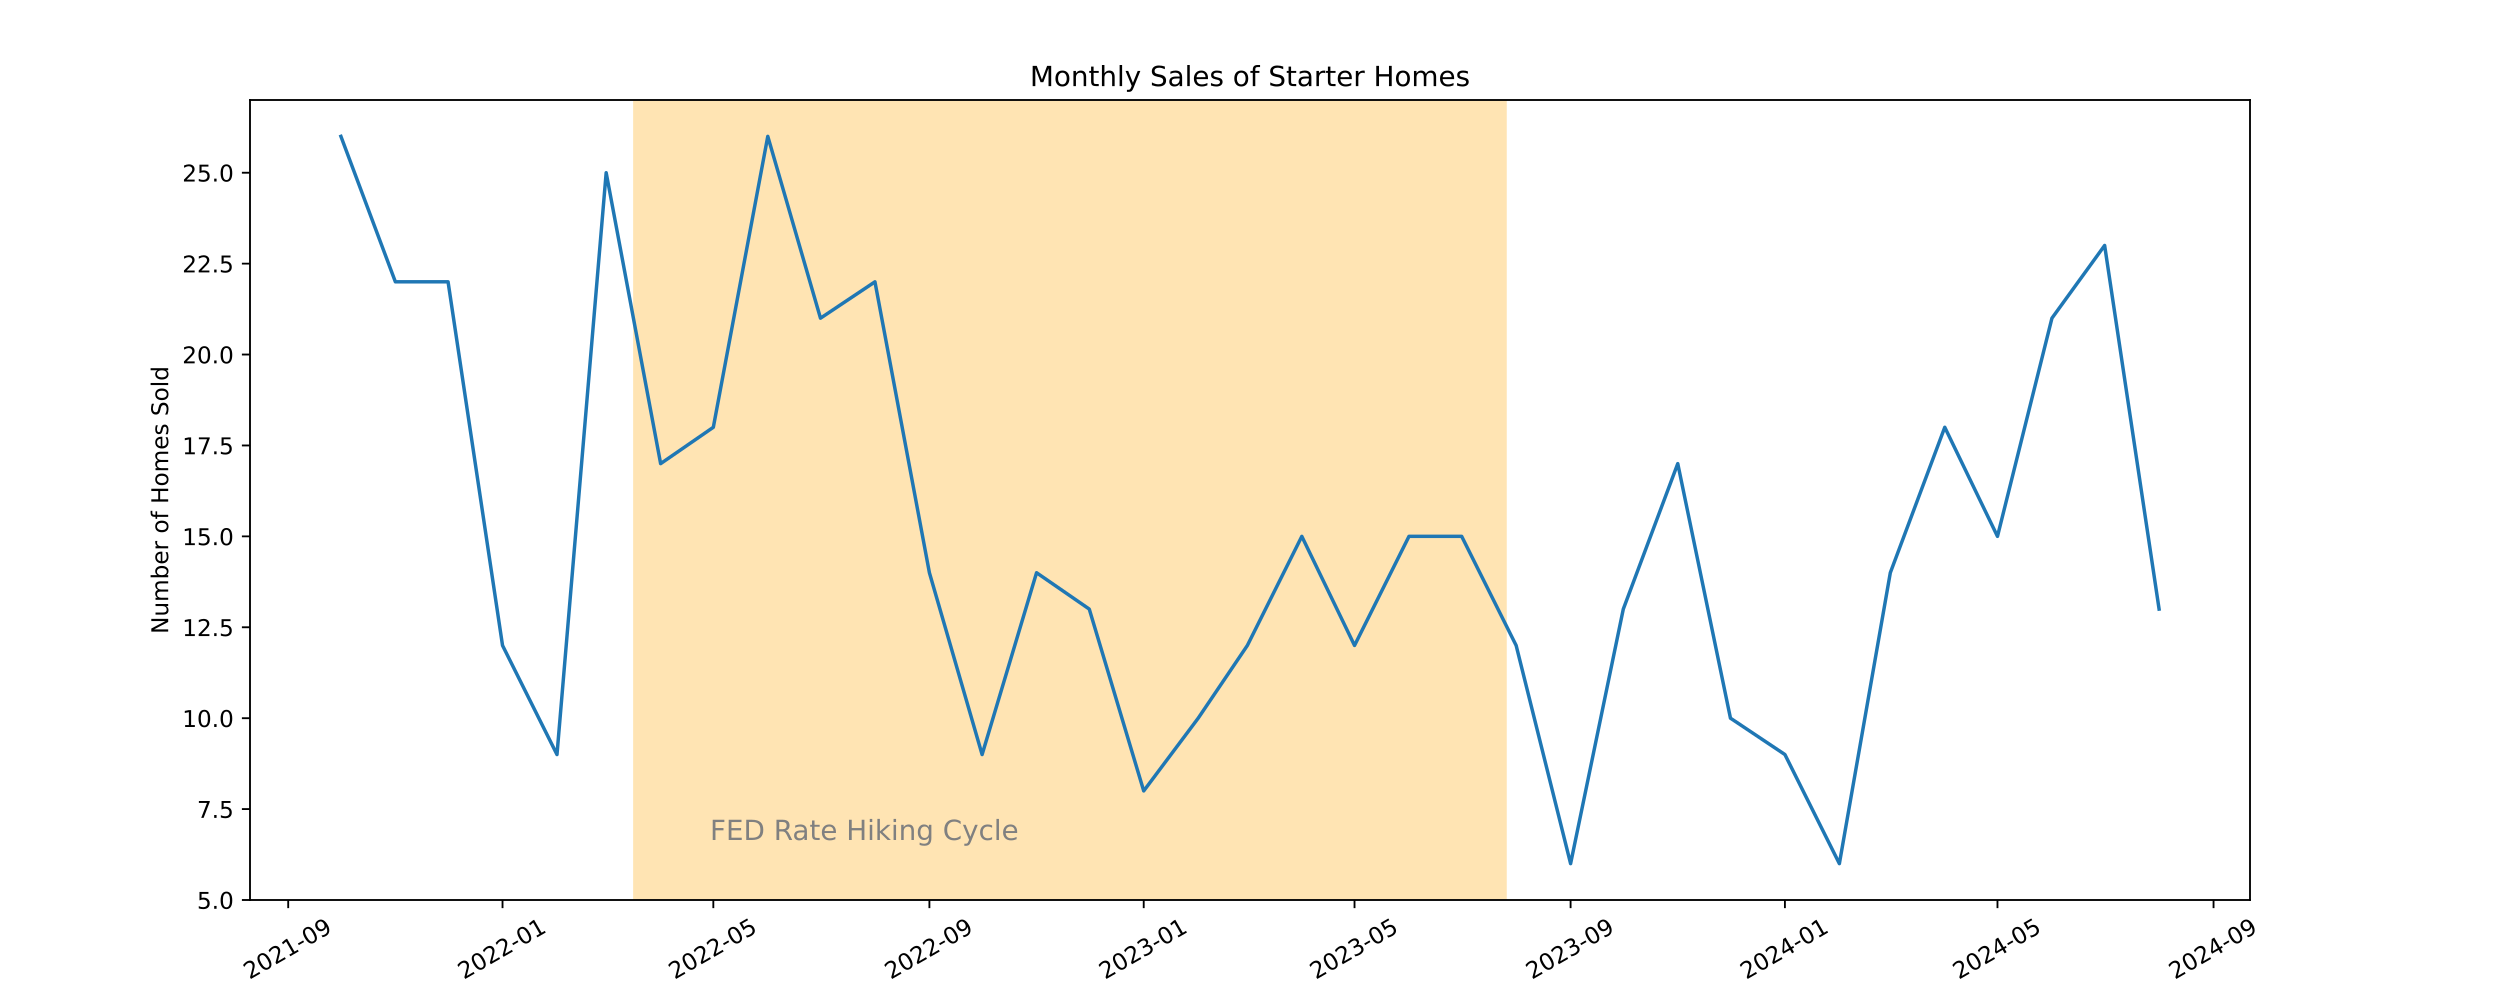
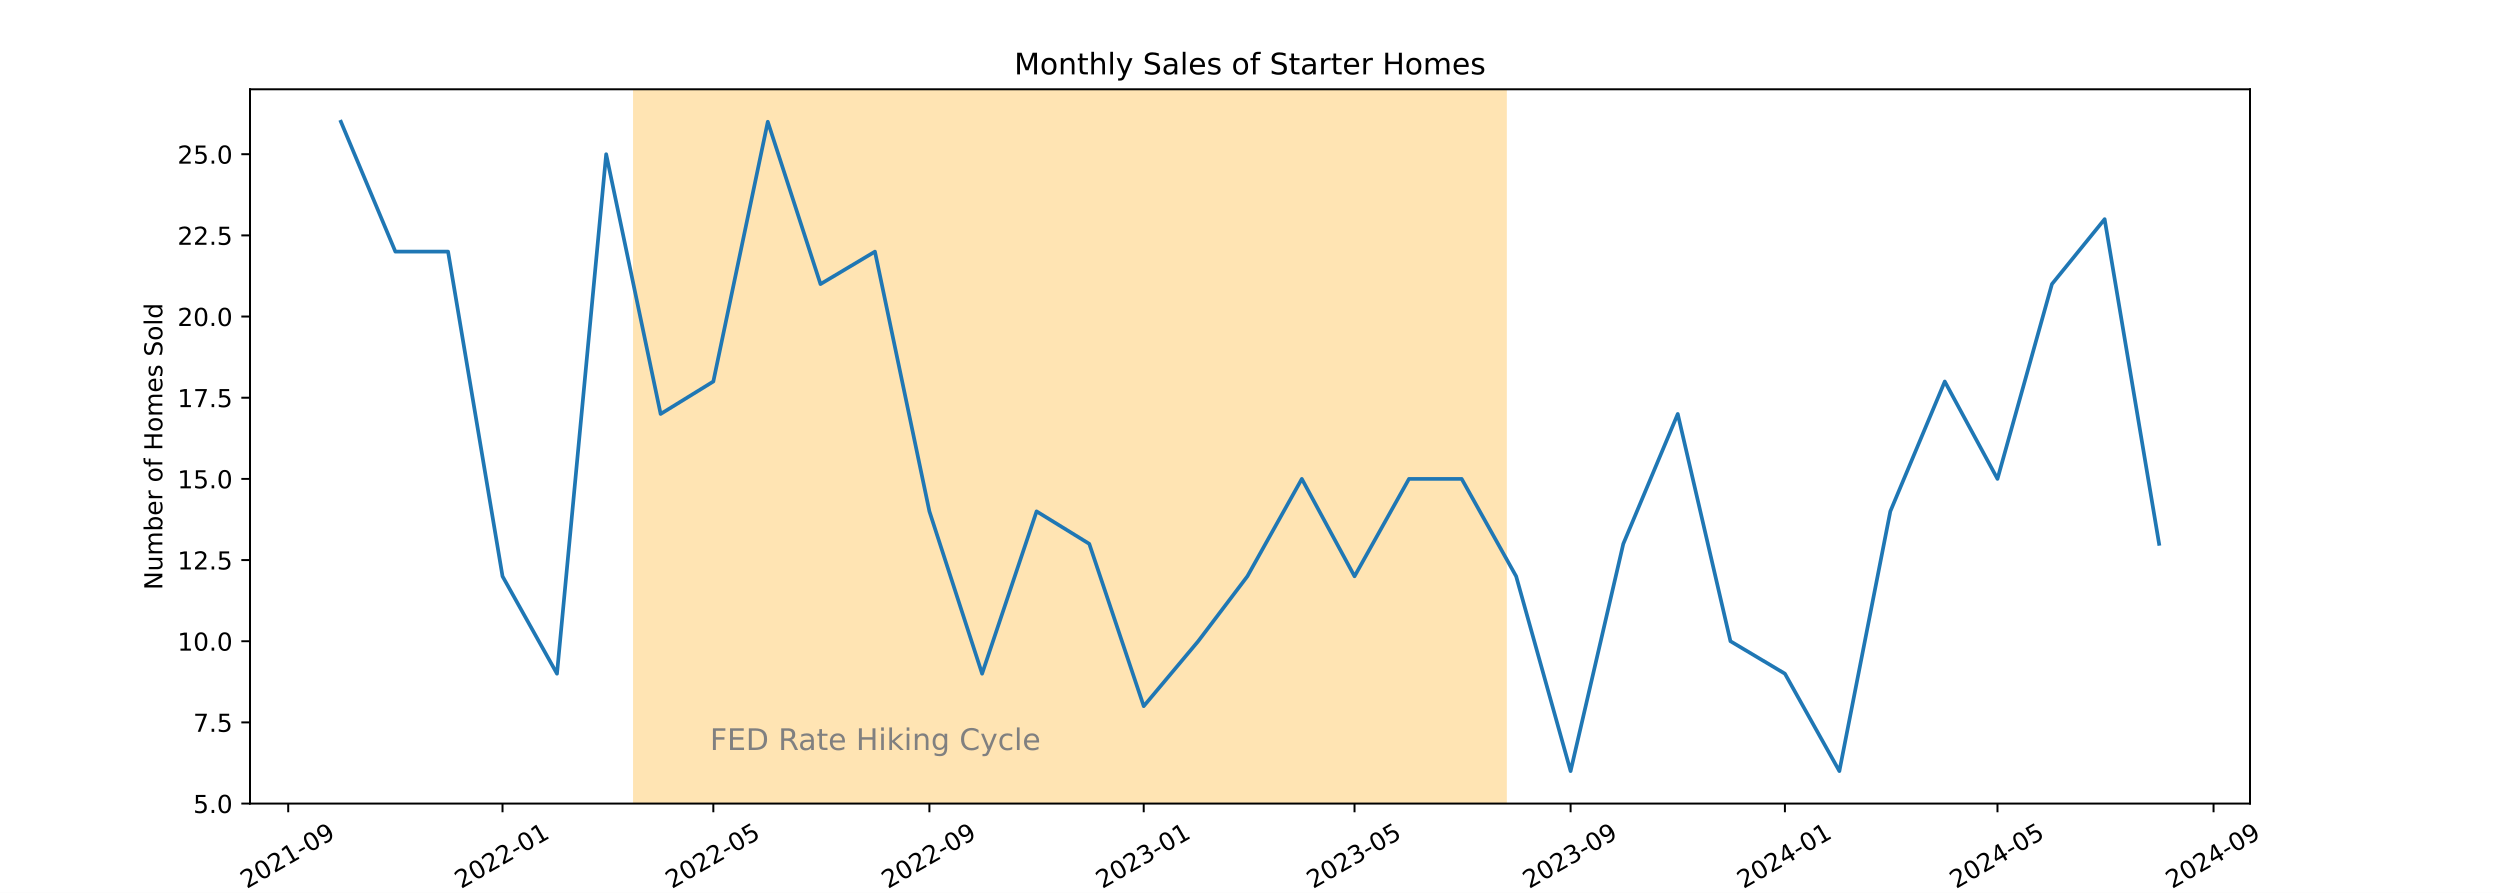
- <svg xmlns="http://www.w3.org/2000/svg" xmlns:xlink="http://www.w3.org/1999/xlink" width="1080pt" height="432pt" viewBox="0 0 1080 432" version="1.1">
+ <svg xmlns="http://www.w3.org/2000/svg" xmlns:xlink="http://www.w3.org/1999/xlink" width="1008pt" height="360pt" viewBox="0 0 1008 360" version="1.1">
  <defs>
    <style type="text/css">*{stroke-linejoin: round; stroke-linecap: butt}</style>
  </defs>
  <g id="figure_1">
    <g id="patch_1">
-       <path d="M 0 432  L 1080 432  L 1080 0  L 0 0  z " style="fill: #ffffff" />
+       <path d="M 0 360  L 1008 360  L 1008 0  L 0 0  z " style="fill: #ffffff" />
    </g>
    <g id="axes_1">
      <g id="patch_2">
-         <path d="M 108 388.8  L 972 388.8  L 972 43.2  L 108 43.2  z " style="fill: #ffffff" />
+         <path d="M 100.8 324  L 907.2 324  L 907.2 36  L 100.8 36  z " style="fill: #ffffff" />
      </g>
      <g id="PolyCollection_1" />
      <g id="patch_3">
-         <path d="M 274.008 388.8  L 274.008 43.2  L 650.419 43.2  L 650.419 388.8  z " clip-path="url(#p0e620a209b)" style="fill: #ffa500; opacity: 0.3; stroke: #ffa500; stroke-linejoin: miter" />
+         <path d="M 255.741 324  L 255.741 36  L 607.058 36  L 607.058 324  z " clip-path="url(#pe6e4d10401)" style="fill: #ffa500; opacity: 0.3; stroke: #ffa500; stroke-linejoin: miter" />
      </g>
      <g id="matplotlib.axis_1">
        <g id="xtick_1">
          <g id="line2d_1">
            <defs>
-               <path id="mff86402c52" d="M 0 0  L 0 3.5  " style="stroke: #000000; stroke-width: 0.8" />
+               <path id="m9766811fde" d="M 0 0  L 0 3.5  " style="stroke: #000000; stroke-width: 0.8" />
            </defs>
            <g>
-               <use xlink:href="#mff86402c52" x="124.506" y="388.8" style="stroke: #000000; stroke-width: 0.8" />
+               <use xlink:href="#m9766811fde" x="116.206" y="324" style="stroke: #000000; stroke-width: 0.8" />
            </g>
          </g>
          <g id="text_1">
-             <g transform="translate(107.7931 423.2718) rotate(-30) scale(0.1 -0.1)">
+             <g transform="translate(99.49273 358.4718) rotate(-30) scale(0.1 -0.1)">
              <defs>
                <path id="DejaVuSans-32" d="M 1228 531  L 3431 531  L 3431 0  L 469 0  L 469 531  Q 828 903 1448 1529  Q 2069 2156 2228 2338  Q 2531 2678 2651 2914  Q 2772 3150 2772 3378  Q 2772 3750 2511 3984  Q 2250 4219 1831 4219  Q 1534 4219 1204 4116  Q 875 4013 500 3803  L 500 4441  Q 881 4594 1212 4672  Q 1544 4750 1819 4750  Q 2544 4750 2975 4387  Q 3406 4025 3406 3419  Q 3406 3131 3298 2873  Q 3191 2616 2906 2266  Q 2828 2175 2409 1742  Q 1991 1309 1228 531  z " transform="scale(0.015625)" />
                <path id="DejaVuSans-30" d="M 2034 4250  Q 1547 4250 1301 3770  Q 1056 3291 1056 2328  Q 1056 1369 1301 889  Q 1547 409 2034 409  Q 2525 409 2770 889  Q 3016 1369 3016 2328  Q 3016 3291 2770 3770  Q 2525 4250 2034 4250  z M 2034 4750  Q 2819 4750 3233 4129  Q 3647 3509 3647 2328  Q 3647 1150 3233 529  Q 2819 -91 2034 -91  Q 1250 -91 836 529  Q 422 1150 422 2328  Q 422 3509 836 4129  Q 1250 4750 2034 4750  z " transform="scale(0.015625)" />
                <path id="DejaVuSans-31" d="M 794 531  L 1825 531  L 1825 4091  L 703 3866  L 703 4441  L 1819 4666  L 2450 4666  L 2450 531  L 3481 531  L 3481 0  L 794 0  L 794 531  z " transform="scale(0.015625)" />
                <path id="DejaVuSans-2d" d="M 313 2009  L 1997 2009  L 1997 1497  L 313 1497  L 313 2009  z " transform="scale(0.015625)" />
                <path id="DejaVuSans-39" d="M 703 97  L 703 672  Q 941 559 1184 500  Q 1428 441 1663 441  Q 2288 441 2617 861  Q 2947 1281 2994 2138  Q 2813 1869 2534 1725  Q 2256 1581 1919 1581  Q 1219 1581 811 2004  Q 403 2428 403 3163  Q 403 3881 828 4315  Q 1253 4750 1959 4750  Q 2769 4750 3195 4129  Q 3622 3509 3622 2328  Q 3622 1225 3098 567  Q 2575 -91 1691 -91  Q 1453 -91 1209 -44  Q 966 3 703 97  z M 1959 2075  Q 2384 2075 2632 2365  Q 2881 2656 2881 3163  Q 2881 3666 2632 3958  Q 2384 4250 1959 4250  Q 1534 4250 1286 3958  Q 1038 3666 1038 3163  Q 1038 2656 1286 2365  Q 1534 2075 1959 2075  z " transform="scale(0.015625)" />
              </defs>
              <use xlink:href="#DejaVuSans-32" />
              <use xlink:href="#DejaVuSans-30" x="63.623" />
              <use xlink:href="#DejaVuSans-32" x="127.246" />
              <use xlink:href="#DejaVuSans-31" x="190.869" />
              <use xlink:href="#DejaVuSans-2d" x="254.492" />
              <use xlink:href="#DejaVuSans-30" x="290.576" />
              <use xlink:href="#DejaVuSans-39" x="354.199" />
            </g>
          </g>
        </g>
        <g id="xtick_2">
          <g id="line2d_2">
            <g>
-               <use xlink:href="#mff86402c52" x="217.091" y="388.8" style="stroke: #000000; stroke-width: 0.8" />
+               <use xlink:href="#m9766811fde" x="202.618" y="324" style="stroke: #000000; stroke-width: 0.8" />
            </g>
          </g>
          <g id="text_2">
-             <g transform="translate(200.3781 423.2718) rotate(-30) scale(0.1 -0.1)">
+             <g transform="translate(185.9054 358.4718) rotate(-30) scale(0.1 -0.1)">
              <use xlink:href="#DejaVuSans-32" />
              <use xlink:href="#DejaVuSans-30" x="63.623" />
              <use xlink:href="#DejaVuSans-32" x="127.246" />
              <use xlink:href="#DejaVuSans-32" x="190.869" />
              <use xlink:href="#DejaVuSans-2d" x="254.492" />
              <use xlink:href="#DejaVuSans-30" x="290.576" />
              <use xlink:href="#DejaVuSans-31" x="354.199" />
            </g>
          </g>
        </g>
        <g id="xtick_3">
          <g id="line2d_3">
            <g>
-               <use xlink:href="#mff86402c52" x="308.158" y="388.8" style="stroke: #000000; stroke-width: 0.8" />
+               <use xlink:href="#m9766811fde" x="287.614" y="324" style="stroke: #000000; stroke-width: 0.8" />
            </g>
          </g>
          <g id="text_3">
-             <g transform="translate(291.4453 423.2718) rotate(-30) scale(0.1 -0.1)">
+             <g transform="translate(270.9014 358.4718) rotate(-30) scale(0.1 -0.1)">
              <defs>
                <path id="DejaVuSans-35" d="M 691 4666  L 3169 4666  L 3169 4134  L 1269 4134  L 1269 2991  Q 1406 3038 1543 3061  Q 1681 3084 1819 3084  Q 2600 3084 3056 2656  Q 3513 2228 3513 1497  Q 3513 744 3044 326  Q 2575 -91 1722 -91  Q 1428 -91 1123 -41  Q 819 9 494 109  L 494 744  Q 775 591 1075 516  Q 1375 441 1709 441  Q 2250 441 2565 725  Q 2881 1009 2881 1497  Q 2881 1984 2565 2268  Q 2250 2553 1709 2553  Q 1456 2553 1204 2497  Q 953 2441 691 2322  L 691 4666  z " transform="scale(0.015625)" />
              </defs>
              <use xlink:href="#DejaVuSans-32" />
              <use xlink:href="#DejaVuSans-30" x="63.623" />
              <use xlink:href="#DejaVuSans-32" x="127.246" />
              <use xlink:href="#DejaVuSans-32" x="190.869" />
              <use xlink:href="#DejaVuSans-2d" x="254.492" />
              <use xlink:href="#DejaVuSans-30" x="290.576" />
              <use xlink:href="#DejaVuSans-35" x="354.199" />
            </g>
          </g>
        </g>
        <g id="xtick_4">
          <g id="line2d_4">
            <g>
-               <use xlink:href="#mff86402c52" x="401.502" y="388.8" style="stroke: #000000; stroke-width: 0.8" />
+               <use xlink:href="#m9766811fde" x="374.735" y="324" style="stroke: #000000; stroke-width: 0.8" />
            </g>
          </g>
          <g id="text_4">
-             <g transform="translate(384.7892 423.2718) rotate(-30) scale(0.1 -0.1)">
+             <g transform="translate(358.0224 358.4718) rotate(-30) scale(0.1 -0.1)">
              <use xlink:href="#DejaVuSans-32" />
              <use xlink:href="#DejaVuSans-30" x="63.623" />
              <use xlink:href="#DejaVuSans-32" x="127.246" />
              <use xlink:href="#DejaVuSans-32" x="190.869" />
              <use xlink:href="#DejaVuSans-2d" x="254.492" />
              <use xlink:href="#DejaVuSans-30" x="290.576" />
              <use xlink:href="#DejaVuSans-39" x="354.199" />
            </g>
          </g>
        </g>
        <g id="xtick_5">
          <g id="line2d_5">
            <g>
-               <use xlink:href="#mff86402c52" x="494.087" y="388.8" style="stroke: #000000; stroke-width: 0.8" />
+               <use xlink:href="#m9766811fde" x="461.148" y="324" style="stroke: #000000; stroke-width: 0.8" />
            </g>
          </g>
          <g id="text_5">
-             <g transform="translate(477.3742 423.2718) rotate(-30) scale(0.1 -0.1)">
+             <g transform="translate(444.435 358.4718) rotate(-30) scale(0.1 -0.1)">
              <defs>
                <path id="DejaVuSans-33" d="M 2597 2516  Q 3050 2419 3304 2112  Q 3559 1806 3559 1356  Q 3559 666 3084 287  Q 2609 -91 1734 -91  Q 1441 -91 1130 -33  Q 819 25 488 141  L 488 750  Q 750 597 1062 519  Q 1375 441 1716 441  Q 2309 441 2620 675  Q 2931 909 2931 1356  Q 2931 1769 2642 2001  Q 2353 2234 1838 2234  L 1294 2234  L 1294 2753  L 1863 2753  Q 2328 2753 2575 2939  Q 2822 3125 2822 3475  Q 2822 3834 2567 4026  Q 2313 4219 1838 4219  Q 1578 4219 1281 4162  Q 984 4106 628 3988  L 628 4550  Q 988 4650 1302 4700  Q 1616 4750 1894 4750  Q 2613 4750 3031 4423  Q 3450 4097 3450 3541  Q 3450 3153 3228 2886  Q 3006 2619 2597 2516  z " transform="scale(0.015625)" />
              </defs>
              <use xlink:href="#DejaVuSans-32" />
              <use xlink:href="#DejaVuSans-30" x="63.623" />
              <use xlink:href="#DejaVuSans-32" x="127.246" />
              <use xlink:href="#DejaVuSans-33" x="190.869" />
              <use xlink:href="#DejaVuSans-2d" x="254.492" />
              <use xlink:href="#DejaVuSans-30" x="290.576" />
              <use xlink:href="#DejaVuSans-31" x="354.199" />
            </g>
          </g>
        </g>
        <g id="xtick_6">
          <g id="line2d_6">
            <g>
-               <use xlink:href="#mff86402c52" x="585.154" y="388.8" style="stroke: #000000; stroke-width: 0.8" />
+               <use xlink:href="#m9766811fde" x="546.144" y="324" style="stroke: #000000; stroke-width: 0.8" />
            </g>
          </g>
          <g id="text_6">
-             <g transform="translate(568.4413 423.2718) rotate(-30) scale(0.1 -0.1)">
+             <g transform="translate(529.4311 358.4718) rotate(-30) scale(0.1 -0.1)">
              <use xlink:href="#DejaVuSans-32" />
              <use xlink:href="#DejaVuSans-30" x="63.623" />
              <use xlink:href="#DejaVuSans-32" x="127.246" />
              <use xlink:href="#DejaVuSans-33" x="190.869" />
              <use xlink:href="#DejaVuSans-2d" x="254.492" />
              <use xlink:href="#DejaVuSans-30" x="290.576" />
              <use xlink:href="#DejaVuSans-35" x="354.199" />
            </g>
          </g>
        </g>
        <g id="xtick_7">
          <g id="line2d_7">
            <g>
-               <use xlink:href="#mff86402c52" x="678.498" y="388.8" style="stroke: #000000; stroke-width: 0.8" />
+               <use xlink:href="#m9766811fde" x="633.265" y="324" style="stroke: #000000; stroke-width: 0.8" />
            </g>
          </g>
          <g id="text_7">
-             <g transform="translate(661.7852 423.2718) rotate(-30) scale(0.1 -0.1)">
+             <g transform="translate(616.552 358.4718) rotate(-30) scale(0.1 -0.1)">
              <use xlink:href="#DejaVuSans-32" />
              <use xlink:href="#DejaVuSans-30" x="63.623" />
              <use xlink:href="#DejaVuSans-32" x="127.246" />
              <use xlink:href="#DejaVuSans-33" x="190.869" />
              <use xlink:href="#DejaVuSans-2d" x="254.492" />
              <use xlink:href="#DejaVuSans-30" x="290.576" />
              <use xlink:href="#DejaVuSans-39" x="354.199" />
            </g>
          </g>
        </g>
        <g id="xtick_8">
          <g id="line2d_8">
            <g>
-               <use xlink:href="#mff86402c52" x="771.083" y="388.8" style="stroke: #000000; stroke-width: 0.8" />
+               <use xlink:href="#m9766811fde" x="719.677" y="324" style="stroke: #000000; stroke-width: 0.8" />
            </g>
          </g>
          <g id="text_8">
-             <g transform="translate(754.3702 423.2718) rotate(-30) scale(0.1 -0.1)">
+             <g transform="translate(702.9647 358.4718) rotate(-30) scale(0.1 -0.1)">
              <defs>
                <path id="DejaVuSans-34" d="M 2419 4116  L 825 1625  L 2419 1625  L 2419 4116  z M 2253 4666  L 3047 4666  L 3047 1625  L 3713 1625  L 3713 1100  L 3047 1100  L 3047 0  L 2419 0  L 2419 1100  L 313 1100  L 313 1709  L 2253 4666  z " transform="scale(0.015625)" />
              </defs>
              <use xlink:href="#DejaVuSans-32" />
              <use xlink:href="#DejaVuSans-30" x="63.623" />
              <use xlink:href="#DejaVuSans-32" x="127.246" />
              <use xlink:href="#DejaVuSans-34" x="190.869" />
              <use xlink:href="#DejaVuSans-2d" x="254.492" />
              <use xlink:href="#DejaVuSans-30" x="290.576" />
              <use xlink:href="#DejaVuSans-31" x="354.199" />
            </g>
          </g>
        </g>
        <g id="xtick_9">
          <g id="line2d_9">
            <g>
-               <use xlink:href="#mff86402c52" x="862.909" y="388.8" style="stroke: #000000; stroke-width: 0.8" />
+               <use xlink:href="#m9766811fde" x="805.382" y="324" style="stroke: #000000; stroke-width: 0.8" />
            </g>
          </g>
          <g id="text_9">
-             <g transform="translate(846.1963 423.2718) rotate(-30) scale(0.1 -0.1)">
+             <g transform="translate(788.669 358.4718) rotate(-30) scale(0.1 -0.1)">
              <use xlink:href="#DejaVuSans-32" />
              <use xlink:href="#DejaVuSans-30" x="63.623" />
              <use xlink:href="#DejaVuSans-32" x="127.246" />
              <use xlink:href="#DejaVuSans-34" x="190.869" />
              <use xlink:href="#DejaVuSans-2d" x="254.492" />
              <use xlink:href="#DejaVuSans-30" x="290.576" />
              <use xlink:href="#DejaVuSans-35" x="354.199" />
            </g>
          </g>
        </g>
        <g id="xtick_10">
          <g id="line2d_10">
            <g>
-               <use xlink:href="#mff86402c52" x="956.253" y="388.8" style="stroke: #000000; stroke-width: 0.8" />
+               <use xlink:href="#m9766811fde" x="892.503" y="324" style="stroke: #000000; stroke-width: 0.8" />
            </g>
          </g>
          <g id="text_10">
-             <g transform="translate(939.5402 423.2718) rotate(-30) scale(0.1 -0.1)">
+             <g transform="translate(875.79 358.4718) rotate(-30) scale(0.1 -0.1)">
              <use xlink:href="#DejaVuSans-32" />
              <use xlink:href="#DejaVuSans-30" x="63.623" />
              <use xlink:href="#DejaVuSans-32" x="127.246" />
              <use xlink:href="#DejaVuSans-34" x="190.869" />
              <use xlink:href="#DejaVuSans-2d" x="254.492" />
              <use xlink:href="#DejaVuSans-30" x="290.576" />
              <use xlink:href="#DejaVuSans-39" x="354.199" />
            </g>
          </g>
        </g>
      </g>
      <g id="matplotlib.axis_2">
        <g id="ytick_1">
          <g id="line2d_11">
            <defs>
-               <path id="mefe0ba1e2c" d="M 0 0  L -3.5 0  " style="stroke: #000000; stroke-width: 0.8" />
+               <path id="mc3ea44d71b" d="M 0 0  L -3.5 0  " style="stroke: #000000; stroke-width: 0.8" />
            </defs>
            <g>
-               <use xlink:href="#mefe0ba1e2c" x="108" y="388.8" style="stroke: #000000; stroke-width: 0.8" />
+               <use xlink:href="#mc3ea44d71b" x="100.8" y="324" style="stroke: #000000; stroke-width: 0.8" />
            </g>
          </g>
          <g id="text_11">
-             <g transform="translate(85.09687 392.5992) scale(0.1 -0.1)">
+             <g transform="translate(77.89687 327.7992) scale(0.1 -0.1)">
              <defs>
                <path id="DejaVuSans-2e" d="M 684 794  L 1344 794  L 1344 0  L 684 0  L 684 794  z " transform="scale(0.015625)" />
              </defs>
              <use xlink:href="#DejaVuSans-35" />
              <use xlink:href="#DejaVuSans-2e" x="63.623" />
              <use xlink:href="#DejaVuSans-30" x="95.41" />
            </g>
          </g>
        </g>
        <g id="ytick_2">
          <g id="line2d_12">
            <g>
-               <use xlink:href="#mefe0ba1e2c" x="108" y="349.527" style="stroke: #000000; stroke-width: 0.8" />
+               <use xlink:href="#mc3ea44d71b" x="100.8" y="291.273" style="stroke: #000000; stroke-width: 0.8" />
            </g>
          </g>
          <g id="text_12">
-             <g transform="translate(85.09687 353.3265) scale(0.1 -0.1)">
+             <g transform="translate(77.89687 295.0719) scale(0.1 -0.1)">
              <defs>
                <path id="DejaVuSans-37" d="M 525 4666  L 3525 4666  L 3525 4397  L 1831 0  L 1172 0  L 2766 4134  L 525 4134  L 525 4666  z " transform="scale(0.015625)" />
              </defs>
              <use xlink:href="#DejaVuSans-37" />
              <use xlink:href="#DejaVuSans-2e" x="63.623" />
              <use xlink:href="#DejaVuSans-35" x="95.41" />
            </g>
          </g>
        </g>
        <g id="ytick_3">
          <g id="line2d_13">
            <g>
-               <use xlink:href="#mefe0ba1e2c" x="108" y="310.255" style="stroke: #000000; stroke-width: 0.8" />
+               <use xlink:href="#mc3ea44d71b" x="100.8" y="258.545" style="stroke: #000000; stroke-width: 0.8" />
            </g>
          </g>
          <g id="text_13">
-             <g transform="translate(78.73438 314.0538) scale(0.1 -0.1)">
+             <g transform="translate(71.53437 262.3447) scale(0.1 -0.1)">
              <use xlink:href="#DejaVuSans-31" />
              <use xlink:href="#DejaVuSans-30" x="63.623" />
              <use xlink:href="#DejaVuSans-2e" x="127.246" />
              <use xlink:href="#DejaVuSans-30" x="159.033" />
            </g>
          </g>
        </g>
        <g id="ytick_4">
          <g id="line2d_14">
            <g>
-               <use xlink:href="#mefe0ba1e2c" x="108" y="270.982" style="stroke: #000000; stroke-width: 0.8" />
+               <use xlink:href="#mc3ea44d71b" x="100.8" y="225.818" style="stroke: #000000; stroke-width: 0.8" />
            </g>
          </g>
          <g id="text_14">
-             <g transform="translate(78.73438 274.781) scale(0.1 -0.1)">
+             <g transform="translate(71.53437 229.6174) scale(0.1 -0.1)">
              <use xlink:href="#DejaVuSans-31" />
              <use xlink:href="#DejaVuSans-32" x="63.623" />
              <use xlink:href="#DejaVuSans-2e" x="127.246" />
              <use xlink:href="#DejaVuSans-35" x="159.033" />
            </g>
          </g>
        </g>
        <g id="ytick_5">
          <g id="line2d_15">
            <g>
-               <use xlink:href="#mefe0ba1e2c" x="108" y="231.709" style="stroke: #000000; stroke-width: 0.8" />
+               <use xlink:href="#mc3ea44d71b" x="100.8" y="193.091" style="stroke: #000000; stroke-width: 0.8" />
            </g>
          </g>
          <g id="text_15">
-             <g transform="translate(78.73438 235.5083) scale(0.1 -0.1)">
+             <g transform="translate(71.53437 196.8901) scale(0.1 -0.1)">
              <use xlink:href="#DejaVuSans-31" />
              <use xlink:href="#DejaVuSans-35" x="63.623" />
              <use xlink:href="#DejaVuSans-2e" x="127.246" />
              <use xlink:href="#DejaVuSans-30" x="159.033" />
            </g>
          </g>
        </g>
        <g id="ytick_6">
          <g id="line2d_16">
            <g>
-               <use xlink:href="#mefe0ba1e2c" x="108" y="192.436" style="stroke: #000000; stroke-width: 0.8" />
+               <use xlink:href="#mc3ea44d71b" x="100.8" y="160.364" style="stroke: #000000; stroke-width: 0.8" />
            </g>
          </g>
          <g id="text_16">
-             <g transform="translate(78.73438 196.2356) scale(0.1 -0.1)">
+             <g transform="translate(71.53437 164.1629) scale(0.1 -0.1)">
              <use xlink:href="#DejaVuSans-31" />
              <use xlink:href="#DejaVuSans-37" x="63.623" />
              <use xlink:href="#DejaVuSans-2e" x="127.246" />
              <use xlink:href="#DejaVuSans-35" x="159.033" />
            </g>
          </g>
        </g>
        <g id="ytick_7">
          <g id="line2d_17">
            <g>
-               <use xlink:href="#mefe0ba1e2c" x="108" y="153.164" style="stroke: #000000; stroke-width: 0.8" />
+               <use xlink:href="#mc3ea44d71b" x="100.8" y="127.636" style="stroke: #000000; stroke-width: 0.8" />
            </g>
          </g>
          <g id="text_17">
-             <g transform="translate(78.73438 156.9629) scale(0.1 -0.1)">
+             <g transform="translate(71.53437 131.4356) scale(0.1 -0.1)">
              <use xlink:href="#DejaVuSans-32" />
              <use xlink:href="#DejaVuSans-30" x="63.623" />
              <use xlink:href="#DejaVuSans-2e" x="127.246" />
              <use xlink:href="#DejaVuSans-30" x="159.033" />
            </g>
          </g>
        </g>
        <g id="ytick_8">
          <g id="line2d_18">
            <g>
-               <use xlink:href="#mefe0ba1e2c" x="108" y="113.891" style="stroke: #000000; stroke-width: 0.8" />
+               <use xlink:href="#mc3ea44d71b" x="100.8" y="94.909" style="stroke: #000000; stroke-width: 0.8" />
            </g>
          </g>
          <g id="text_18">
-             <g transform="translate(78.73438 117.6901) scale(0.1 -0.1)">
+             <g transform="translate(71.53437 98.70831) scale(0.1 -0.1)">
              <use xlink:href="#DejaVuSans-32" />
              <use xlink:href="#DejaVuSans-32" x="63.623" />
              <use xlink:href="#DejaVuSans-2e" x="127.246" />
              <use xlink:href="#DejaVuSans-35" x="159.033" />
            </g>
          </g>
        </g>
        <g id="ytick_9">
          <g id="line2d_19">
            <g>
-               <use xlink:href="#mefe0ba1e2c" x="108" y="74.618" style="stroke: #000000; stroke-width: 0.8" />
+               <use xlink:href="#mc3ea44d71b" x="100.8" y="62.182" style="stroke: #000000; stroke-width: 0.8" />
            </g>
          </g>
          <g id="text_19">
-             <g transform="translate(78.73438 78.4174) scale(0.1 -0.1)">
+             <g transform="translate(71.53437 65.98104) scale(0.1 -0.1)">
              <use xlink:href="#DejaVuSans-32" />
              <use xlink:href="#DejaVuSans-35" x="63.623" />
              <use xlink:href="#DejaVuSans-2e" x="127.246" />
              <use xlink:href="#DejaVuSans-30" x="159.033" />
            </g>
          </g>
        </g>
        <g id="text_20">
-           <g transform="translate(72.65469 273.8406) rotate(-90) scale(0.1 -0.1)">
+           <g transform="translate(65.45469 237.8406) rotate(-90) scale(0.1 -0.1)">
            <defs>
              <path id="DejaVuSans-4e" d="M 628 4666  L 1478 4666  L 3547 763  L 3547 4666  L 4159 4666  L 4159 0  L 3309 0  L 1241 3903  L 1241 0  L 628 0  L 628 4666  z " transform="scale(0.015625)" />
              <path id="DejaVuSans-75" d="M 544 1381  L 544 3500  L 1119 3500  L 1119 1403  Q 1119 906 1312 657  Q 1506 409 1894 409  Q 2359 409 2629 706  Q 2900 1003 2900 1516  L 2900 3500  L 3475 3500  L 3475 0  L 2900 0  L 2900 538  Q 2691 219 2414 64  Q 2138 -91 1772 -91  Q 1169 -91 856 284  Q 544 659 544 1381  z M 1991 3584  L 1991 3584  z " transform="scale(0.015625)" />
              <path id="DejaVuSans-6d" d="M 3328 2828  Q 3544 3216 3844 3400  Q 4144 3584 4550 3584  Q 5097 3584 5394 3201  Q 5691 2819 5691 2113  L 5691 0  L 5113 0  L 5113 2094  Q 5113 2597 4934 2840  Q 4756 3084 4391 3084  Q 3944 3084 3684 2787  Q 3425 2491 3425 1978  L 3425 0  L 2847 0  L 2847 2094  Q 2847 2600 2669 2842  Q 2491 3084 2119 3084  Q 1678 3084 1418 2786  Q 1159 2488 1159 1978  L 1159 0  L 581 0  L 581 3500  L 1159 3500  L 1159 2956  Q 1356 3278 1631 3431  Q 1906 3584 2284 3584  Q 2666 3584 2933 3390  Q 3200 3197 3328 2828  z " transform="scale(0.015625)" />
              <path id="DejaVuSans-62" d="M 3116 1747  Q 3116 2381 2855 2742  Q 2594 3103 2138 3103  Q 1681 3103 1420 2742  Q 1159 2381 1159 1747  Q 1159 1113 1420 752  Q 1681 391 2138 391  Q 2594 391 2855 752  Q 3116 1113 3116 1747  z M 1159 2969  Q 1341 3281 1617 3432  Q 1894 3584 2278 3584  Q 2916 3584 3314 3078  Q 3713 2572 3713 1747  Q 3713 922 3314 415  Q 2916 -91 2278 -91  Q 1894 -91 1617 61  Q 1341 213 1159 525  L 1159 0  L 581 0  L 581 4863  L 1159 4863  L 1159 2969  z " transform="scale(0.015625)" />
              <path id="DejaVuSans-65" d="M 3597 1894  L 3597 1613  L 953 1613  Q 991 1019 1311 708  Q 1631 397 2203 397  Q 2534 397 2845 478  Q 3156 559 3463 722  L 3463 178  Q 3153 47 2828 -22  Q 2503 -91 2169 -91  Q 1331 -91 842 396  Q 353 884 353 1716  Q 353 2575 817 3079  Q 1281 3584 2069 3584  Q 2775 3584 3186 3129  Q 3597 2675 3597 1894  z M 3022 2063  Q 3016 2534 2758 2815  Q 2500 3097 2075 3097  Q 1594 3097 1305 2825  Q 1016 2553 972 2059  L 3022 2063  z " transform="scale(0.015625)" />
              <path id="DejaVuSans-72" d="M 2631 2963  Q 2534 3019 2420 3045  Q 2306 3072 2169 3072  Q 1681 3072 1420 2755  Q 1159 2438 1159 1844  L 1159 0  L 581 0  L 581 3500  L 1159 3500  L 1159 2956  Q 1341 3275 1631 3429  Q 1922 3584 2338 3584  Q 2397 3584 2469 3576  Q 2541 3569 2628 3553  L 2631 2963  z " transform="scale(0.015625)" />
              <path id="DejaVuSans-20" transform="scale(0.015625)" />
              <path id="DejaVuSans-6f" d="M 1959 3097  Q 1497 3097 1228 2736  Q 959 2375 959 1747  Q 959 1119 1226 758  Q 1494 397 1959 397  Q 2419 397 2687 759  Q 2956 1122 2956 1747  Q 2956 2369 2687 2733  Q 2419 3097 1959 3097  z M 1959 3584  Q 2709 3584 3137 3096  Q 3566 2609 3566 1747  Q 3566 888 3137 398  Q 2709 -91 1959 -91  Q 1206 -91 779 398  Q 353 888 353 1747  Q 353 2609 779 3096  Q 1206 3584 1959 3584  z " transform="scale(0.015625)" />
              <path id="DejaVuSans-66" d="M 2375 4863  L 2375 4384  L 1825 4384  Q 1516 4384 1395 4259  Q 1275 4134 1275 3809  L 1275 3500  L 2222 3500  L 2222 3053  L 1275 3053  L 1275 0  L 697 0  L 697 3053  L 147 3053  L 147 3500  L 697 3500  L 697 3744  Q 697 4328 969 4595  Q 1241 4863 1831 4863  L 2375 4863  z " transform="scale(0.015625)" />
              <path id="DejaVuSans-48" d="M 628 4666  L 1259 4666  L 1259 2753  L 3553 2753  L 3553 4666  L 4184 4666  L 4184 0  L 3553 0  L 3553 2222  L 1259 2222  L 1259 0  L 628 0  L 628 4666  z " transform="scale(0.015625)" />
              <path id="DejaVuSans-73" d="M 2834 3397  L 2834 2853  Q 2591 2978 2328 3040  Q 2066 3103 1784 3103  Q 1356 3103 1142 2972  Q 928 2841 928 2578  Q 928 2378 1081 2264  Q 1234 2150 1697 2047  L 1894 2003  Q 2506 1872 2764 1633  Q 3022 1394 3022 966  Q 3022 478 2636 193  Q 2250 -91 1575 -91  Q 1294 -91 989 -36  Q 684 19 347 128  L 347 722  Q 666 556 975 473  Q 1284 391 1588 391  Q 1994 391 2212 530  Q 2431 669 2431 922  Q 2431 1156 2273 1281  Q 2116 1406 1581 1522  L 1381 1569  Q 847 1681 609 1914  Q 372 2147 372 2553  Q 372 3047 722 3315  Q 1072 3584 1716 3584  Q 2034 3584 2315 3537  Q 2597 3491 2834 3397  z " transform="scale(0.015625)" />
              <path id="DejaVuSans-53" d="M 3425 4513  L 3425 3897  Q 3066 4069 2747 4153  Q 2428 4238 2131 4238  Q 1616 4238 1336 4038  Q 1056 3838 1056 3469  Q 1056 3159 1242 3001  Q 1428 2844 1947 2747  L 2328 2669  Q 3034 2534 3370 2195  Q 3706 1856 3706 1288  Q 3706 609 3251 259  Q 2797 -91 1919 -91  Q 1588 -91 1214 -16  Q 841 59 441 206  L 441 856  Q 825 641 1194 531  Q 1563 422 1919 422  Q 2459 422 2753 634  Q 3047 847 3047 1241  Q 3047 1584 2836 1778  Q 2625 1972 2144 2069  L 1759 2144  Q 1053 2284 737 2584  Q 422 2884 422 3419  Q 422 4038 858 4394  Q 1294 4750 2059 4750  Q 2388 4750 2728 4690  Q 3069 4631 3425 4513  z " transform="scale(0.015625)" />
              <path id="DejaVuSans-6c" d="M 603 4863  L 1178 4863  L 1178 0  L 603 0  L 603 4863  z " transform="scale(0.015625)" />
              <path id="DejaVuSans-64" d="M 2906 2969  L 2906 4863  L 3481 4863  L 3481 0  L 2906 0  L 2906 525  Q 2725 213 2448 61  Q 2172 -91 1784 -91  Q 1150 -91 751 415  Q 353 922 353 1747  Q 353 2572 751 3078  Q 1150 3584 1784 3584  Q 2172 3584 2448 3432  Q 2725 3281 2906 2969  z M 947 1747  Q 947 1113 1208 752  Q 1469 391 1925 391  Q 2381 391 2643 752  Q 2906 1113 2906 1747  Q 2906 2381 2643 2742  Q 2381 3103 1925 3103  Q 1469 3103 1208 2742  Q 947 2381 947 1747  z " transform="scale(0.015625)" />
            </defs>
            <use xlink:href="#DejaVuSans-4e" />
            <use xlink:href="#DejaVuSans-75" x="74.805" />
            <use xlink:href="#DejaVuSans-6d" x="138.184" />
            <use xlink:href="#DejaVuSans-62" x="235.596" />
            <use xlink:href="#DejaVuSans-65" x="299.072" />
            <use xlink:href="#DejaVuSans-72" x="360.596" />
            <use xlink:href="#DejaVuSans-20" x="401.709" />
            <use xlink:href="#DejaVuSans-6f" x="433.496" />
            <use xlink:href="#DejaVuSans-66" x="494.678" />
            <use xlink:href="#DejaVuSans-20" x="529.883" />
            <use xlink:href="#DejaVuSans-48" x="561.67" />
            <use xlink:href="#DejaVuSans-6f" x="636.865" />
            <use xlink:href="#DejaVuSans-6d" x="698.047" />
            <use xlink:href="#DejaVuSans-65" x="795.459" />
            <use xlink:href="#DejaVuSans-73" x="856.982" />
            <use xlink:href="#DejaVuSans-20" x="909.082" />
            <use xlink:href="#DejaVuSans-53" x="940.869" />
            <use xlink:href="#DejaVuSans-6f" x="1004.346" />
            <use xlink:href="#DejaVuSans-6c" x="1065.527" />
            <use xlink:href="#DejaVuSans-64" x="1093.311" />
          </g>
        </g>
      </g>
      <g id="line2d_20">
-         <path d="M 147.273 58.909  L 170.798 121.745  L 193.565 121.745  L 217.091 278.836  L 240.617 325.964  L 261.866 74.618  L 285.391 200.291  L 308.158 184.582  L 331.684 58.909  L 354.451 137.455  L 377.976 121.745  L 401.502 247.418  L 424.269 325.964  L 447.794 247.418  L 470.561 263.127  L 494.087 341.673  L 517.613 310.255  L 538.862 278.836  L 562.387 231.709  L 585.154 278.836  L 608.68 231.709  L 631.447 231.709  L 654.972 278.836  L 678.498 373.091  L 701.265 263.127  L 724.791 200.291  L 747.557 310.255  L 771.083 325.964  L 794.609 373.091  L 816.617 247.418  L 840.142 184.582  L 862.909 231.709  L 886.435 137.455  L 909.202 106.036  L 932.727 263.127  " clip-path="url(#p0e620a209b)" style="fill: none; stroke: #1f77b4; stroke-width: 1.5; stroke-linecap: square" />
+         <path d="M 137.455 49.091  L 159.412 101.455  L 180.661 101.455  L 202.618 232.364  L 224.575 271.636  L 244.408 62.182  L 266.365 166.909  L 287.614 153.818  L 309.572 49.091  L 330.821 114.545  L 352.778 101.455  L 374.735 206.182  L 395.984 271.636  L 417.942 206.182  L 439.191 219.273  L 461.148 284.727  L 483.105 258.545  L 502.938 232.364  L 524.895 193.091  L 546.144 232.364  L 568.101 193.091  L 589.35 193.091  L 611.308 232.364  L 633.265 310.909  L 654.514 219.273  L 676.471 166.909  L 697.72 258.545  L 719.677 271.636  L 741.635 310.909  L 762.175 206.182  L 784.133 153.818  L 805.382 193.091  L 827.339 114.545  L 848.588 88.364  L 870.545 219.273  " clip-path="url(#pe6e4d10401)" style="fill: none; stroke: #1f77b4; stroke-width: 1.5; stroke-linecap: square" />
      </g>
      <g id="patch_4">
-         <path d="M 108 388.8  L 108 43.2  " style="fill: none; stroke: #000000; stroke-width: 0.8; stroke-linejoin: miter; stroke-linecap: square" />
+         <path d="M 100.8 324  L 100.8 36  " style="fill: none; stroke: #000000; stroke-width: 0.8; stroke-linejoin: miter; stroke-linecap: square" />
      </g>
      <g id="patch_5">
-         <path d="M 972 388.8  L 972 43.2  " style="fill: none; stroke: #000000; stroke-width: 0.8; stroke-linejoin: miter; stroke-linecap: square" />
+         <path d="M 907.2 324  L 907.2 36  " style="fill: none; stroke: #000000; stroke-width: 0.8; stroke-linejoin: miter; stroke-linecap: square" />
      </g>
      <g id="patch_6">
-         <path d="M 108 388.8  L 972 388.8  " style="fill: none; stroke: #000000; stroke-width: 0.8; stroke-linejoin: miter; stroke-linecap: square" />
+         <path d="M 100.8 324  L 907.2 324  " style="fill: none; stroke: #000000; stroke-width: 0.8; stroke-linejoin: miter; stroke-linecap: square" />
      </g>
      <g id="patch_7">
-         <path d="M 108 43.2  L 972 43.2  " style="fill: none; stroke: #000000; stroke-width: 0.8; stroke-linejoin: miter; stroke-linecap: square" />
+         <path d="M 100.8 36  L 907.2 36  " style="fill: none; stroke: #000000; stroke-width: 0.8; stroke-linejoin: miter; stroke-linecap: square" />
      </g>
      <g id="text_21">
-         <g style="fill: #808080" transform="translate(306.72 362.88) scale(0.12 -0.12)">
+         <g style="fill: #808080" transform="translate(286.272 302.4) scale(0.12 -0.12)">
          <defs>
            <path id="DejaVuSans-46" d="M 628 4666  L 3309 4666  L 3309 4134  L 1259 4134  L 1259 2759  L 3109 2759  L 3109 2228  L 1259 2228  L 1259 0  L 628 0  L 628 4666  z " transform="scale(0.015625)" />
            <path id="DejaVuSans-45" d="M 628 4666  L 3578 4666  L 3578 4134  L 1259 4134  L 1259 2753  L 3481 2753  L 3481 2222  L 1259 2222  L 1259 531  L 3634 531  L 3634 0  L 628 0  L 628 4666  z " transform="scale(0.015625)" />
            <path id="DejaVuSans-44" d="M 1259 4147  L 1259 519  L 2022 519  Q 2988 519 3436 956  Q 3884 1394 3884 2338  Q 3884 3275 3436 3711  Q 2988 4147 2022 4147  L 1259 4147  z M 628 4666  L 1925 4666  Q 3281 4666 3915 4102  Q 4550 3538 4550 2338  Q 4550 1131 3912 565  Q 3275 0 1925 0  L 628 0  L 628 4666  z " transform="scale(0.015625)" />
            <path id="DejaVuSans-52" d="M 2841 2188  Q 3044 2119 3236 1894  Q 3428 1669 3622 1275  L 4263 0  L 3584 0  L 2988 1197  Q 2756 1666 2539 1819  Q 2322 1972 1947 1972  L 1259 1972  L 1259 0  L 628 0  L 628 4666  L 2053 4666  Q 2853 4666 3247 4331  Q 3641 3997 3641 3322  Q 3641 2881 3436 2590  Q 3231 2300 2841 2188  z M 1259 4147  L 1259 2491  L 2053 2491  Q 2509 2491 2742 2702  Q 2975 2913 2975 3322  Q 2975 3731 2742 3939  Q 2509 4147 2053 4147  L 1259 4147  z " transform="scale(0.015625)" />
            <path id="DejaVuSans-61" d="M 2194 1759  Q 1497 1759 1228 1600  Q 959 1441 959 1056  Q 959 750 1161 570  Q 1363 391 1709 391  Q 2188 391 2477 730  Q 2766 1069 2766 1631  L 2766 1759  L 2194 1759  z M 3341 1997  L 3341 0  L 2766 0  L 2766 531  Q 2569 213 2275 61  Q 1981 -91 1556 -91  Q 1019 -91 701 211  Q 384 513 384 1019  Q 384 1609 779 1909  Q 1175 2209 1959 2209  L 2766 2209  L 2766 2266  Q 2766 2663 2505 2880  Q 2244 3097 1772 3097  Q 1472 3097 1187 3025  Q 903 2953 641 2809  L 641 3341  Q 956 3463 1253 3523  Q 1550 3584 1831 3584  Q 2591 3584 2966 3190  Q 3341 2797 3341 1997  z " transform="scale(0.015625)" />
            <path id="DejaVuSans-74" d="M 1172 4494  L 1172 3500  L 2356 3500  L 2356 3053  L 1172 3053  L 1172 1153  Q 1172 725 1289 603  Q 1406 481 1766 481  L 2356 481  L 2356 0  L 1766 0  Q 1100 0 847 248  Q 594 497 594 1153  L 594 3053  L 172 3053  L 172 3500  L 594 3500  L 594 4494  L 1172 4494  z " transform="scale(0.015625)" />
            <path id="DejaVuSans-69" d="M 603 3500  L 1178 3500  L 1178 0  L 603 0  L 603 3500  z M 603 4863  L 1178 4863  L 1178 4134  L 603 4134  L 603 4863  z " transform="scale(0.015625)" />
            <path id="DejaVuSans-6b" d="M 581 4863  L 1159 4863  L 1159 1991  L 2875 3500  L 3609 3500  L 1753 1863  L 3688 0  L 2938 0  L 1159 1709  L 1159 0  L 581 0  L 581 4863  z " transform="scale(0.015625)" />
            <path id="DejaVuSans-6e" d="M 3513 2113  L 3513 0  L 2938 0  L 2938 2094  Q 2938 2591 2744 2837  Q 2550 3084 2163 3084  Q 1697 3084 1428 2787  Q 1159 2491 1159 1978  L 1159 0  L 581 0  L 581 3500  L 1159 3500  L 1159 2956  Q 1366 3272 1645 3428  Q 1925 3584 2291 3584  Q 2894 3584 3203 3211  Q 3513 2838 3513 2113  z " transform="scale(0.015625)" />
            <path id="DejaVuSans-67" d="M 2906 1791  Q 2906 2416 2648 2759  Q 2391 3103 1925 3103  Q 1463 3103 1205 2759  Q 947 2416 947 1791  Q 947 1169 1205 825  Q 1463 481 1925 481  Q 2391 481 2648 825  Q 2906 1169 2906 1791  z M 3481 434  Q 3481 -459 3084 -895  Q 2688 -1331 1869 -1331  Q 1566 -1331 1297 -1286  Q 1028 -1241 775 -1147  L 775 -588  Q 1028 -725 1275 -790  Q 1522 -856 1778 -856  Q 2344 -856 2625 -561  Q 2906 -266 2906 331  L 2906 616  Q 2728 306 2450 153  Q 2172 0 1784 0  Q 1141 0 747 490  Q 353 981 353 1791  Q 353 2603 747 3093  Q 1141 3584 1784 3584  Q 2172 3584 2450 3431  Q 2728 3278 2906 2969  L 2906 3500  L 3481 3500  L 3481 434  z " transform="scale(0.015625)" />
            <path id="DejaVuSans-43" d="M 4122 4306  L 4122 3641  Q 3803 3938 3442 4084  Q 3081 4231 2675 4231  Q 1875 4231 1450 3742  Q 1025 3253 1025 2328  Q 1025 1406 1450 917  Q 1875 428 2675 428  Q 3081 428 3442 575  Q 3803 722 4122 1019  L 4122 359  Q 3791 134 3420 21  Q 3050 -91 2638 -91  Q 1578 -91 968 557  Q 359 1206 359 2328  Q 359 3453 968 4101  Q 1578 4750 2638 4750  Q 3056 4750 3426 4639  Q 3797 4528 4122 4306  z " transform="scale(0.015625)" />
            <path id="DejaVuSans-79" d="M 2059 -325  Q 1816 -950 1584 -1140  Q 1353 -1331 966 -1331  L 506 -1331  L 506 -850  L 844 -850  Q 1081 -850 1212 -737  Q 1344 -625 1503 -206  L 1606 56  L 191 3500  L 800 3500  L 1894 763  L 2988 3500  L 3597 3500  L 2059 -325  z " transform="scale(0.015625)" />
            <path id="DejaVuSans-63" d="M 3122 3366  L 3122 2828  Q 2878 2963 2633 3030  Q 2388 3097 2138 3097  Q 1578 3097 1268 2742  Q 959 2388 959 1747  Q 959 1106 1268 751  Q 1578 397 2138 397  Q 2388 397 2633 464  Q 2878 531 3122 666  L 3122 134  Q 2881 22 2623 -34  Q 2366 -91 2075 -91  Q 1284 -91 818 406  Q 353 903 353 1747  Q 353 2603 823 3093  Q 1294 3584 2113 3584  Q 2378 3584 2631 3529  Q 2884 3475 3122 3366  z " transform="scale(0.015625)" />
          </defs>
          <use xlink:href="#DejaVuSans-46" />
          <use xlink:href="#DejaVuSans-45" x="57.52" />
          <use xlink:href="#DejaVuSans-44" x="120.703" />
          <use xlink:href="#DejaVuSans-20" x="197.705" />
          <use xlink:href="#DejaVuSans-52" x="229.492" />
          <use xlink:href="#DejaVuSans-61" x="296.725" />
          <use xlink:href="#DejaVuSans-74" x="358.004" />
          <use xlink:href="#DejaVuSans-65" x="397.213" />
          <use xlink:href="#DejaVuSans-20" x="458.736" />
          <use xlink:href="#DejaVuSans-48" x="490.523" />
          <use xlink:href="#DejaVuSans-69" x="565.719" />
          <use xlink:href="#DejaVuSans-6b" x="593.502" />
          <use xlink:href="#DejaVuSans-69" x="651.412" />
          <use xlink:href="#DejaVuSans-6e" x="679.195" />
          <use xlink:href="#DejaVuSans-67" x="742.574" />
          <use xlink:href="#DejaVuSans-20" x="806.051" />
          <use xlink:href="#DejaVuSans-43" x="837.838" />
          <use xlink:href="#DejaVuSans-79" x="907.662" />
          <use xlink:href="#DejaVuSans-63" x="966.842" />
          <use xlink:href="#DejaVuSans-6c" x="1021.822" />
          <use xlink:href="#DejaVuSans-65" x="1049.605" />
        </g>
      </g>
      <g id="text_22">
-         <g transform="translate(444.9347 37.2) scale(0.12 -0.12)">
+         <g transform="translate(408.9347 30) scale(0.12 -0.12)">
          <defs>
            <path id="DejaVuSans-4d" d="M 628 4666  L 1569 4666  L 2759 1491  L 3956 4666  L 4897 4666  L 4897 0  L 4281 0  L 4281 4097  L 3078 897  L 2444 897  L 1241 4097  L 1241 0  L 628 0  L 628 4666  z " transform="scale(0.015625)" />
            <path id="DejaVuSans-68" d="M 3513 2113  L 3513 0  L 2938 0  L 2938 2094  Q 2938 2591 2744 2837  Q 2550 3084 2163 3084  Q 1697 3084 1428 2787  Q 1159 2491 1159 1978  L 1159 0  L 581 0  L 581 4863  L 1159 4863  L 1159 2956  Q 1366 3272 1645 3428  Q 1925 3584 2291 3584  Q 2894 3584 3203 3211  Q 3513 2838 3513 2113  z " transform="scale(0.015625)" />
          </defs>
          <use xlink:href="#DejaVuSans-4d" />
          <use xlink:href="#DejaVuSans-6f" x="86.279" />
          <use xlink:href="#DejaVuSans-6e" x="147.461" />
          <use xlink:href="#DejaVuSans-74" x="210.84" />
          <use xlink:href="#DejaVuSans-68" x="250.049" />
          <use xlink:href="#DejaVuSans-6c" x="313.428" />
          <use xlink:href="#DejaVuSans-79" x="341.211" />
          <use xlink:href="#DejaVuSans-20" x="400.391" />
          <use xlink:href="#DejaVuSans-53" x="432.178" />
          <use xlink:href="#DejaVuSans-61" x="495.654" />
          <use xlink:href="#DejaVuSans-6c" x="556.934" />
          <use xlink:href="#DejaVuSans-65" x="584.717" />
          <use xlink:href="#DejaVuSans-73" x="646.24" />
          <use xlink:href="#DejaVuSans-20" x="698.34" />
          <use xlink:href="#DejaVuSans-6f" x="730.127" />
          <use xlink:href="#DejaVuSans-66" x="791.309" />
          <use xlink:href="#DejaVuSans-20" x="826.514" />
          <use xlink:href="#DejaVuSans-53" x="858.301" />
          <use xlink:href="#DejaVuSans-74" x="921.777" />
          <use xlink:href="#DejaVuSans-61" x="960.986" />
          <use xlink:href="#DejaVuSans-72" x="1022.266" />
          <use xlink:href="#DejaVuSans-74" x="1063.379" />
          <use xlink:href="#DejaVuSans-65" x="1102.588" />
          <use xlink:href="#DejaVuSans-72" x="1164.111" />
          <use xlink:href="#DejaVuSans-20" x="1205.225" />
          <use xlink:href="#DejaVuSans-48" x="1237.012" />
          <use xlink:href="#DejaVuSans-6f" x="1312.207" />
          <use xlink:href="#DejaVuSans-6d" x="1373.389" />
          <use xlink:href="#DejaVuSans-65" x="1470.801" />
          <use xlink:href="#DejaVuSans-73" x="1532.324" />
        </g>
      </g>
    </g>
  </g>
  <defs>
-     <clipPath id="p0e620a209b">
-       <rect x="108" y="43.2" width="864" height="345.6" />
+     <clipPath id="pe6e4d10401">
+       <rect x="100.8" y="36" width="806.4" height="288" />
    </clipPath>
  </defs>
</svg>
